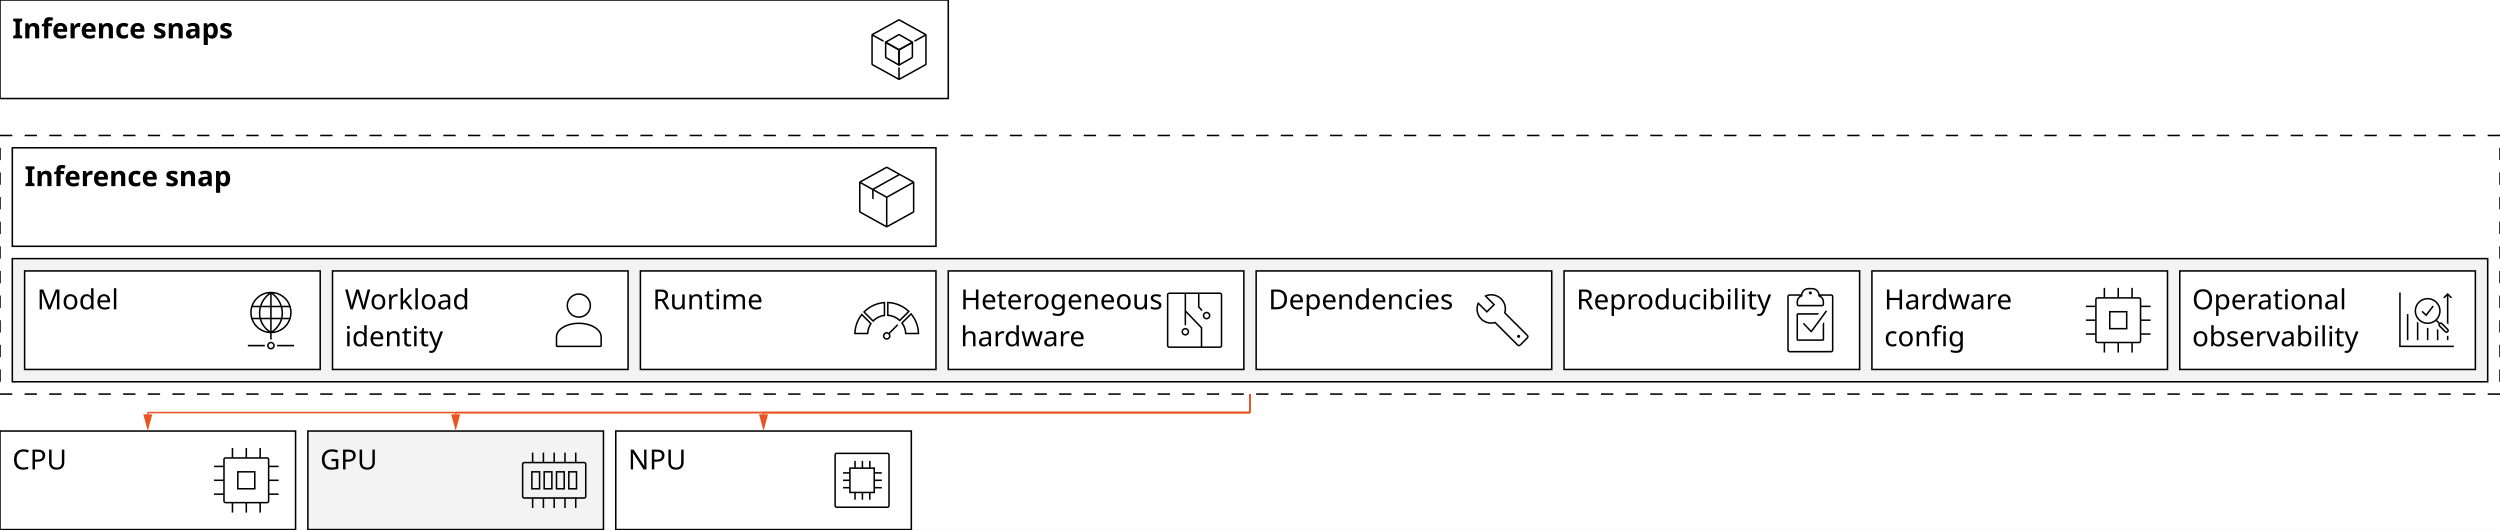
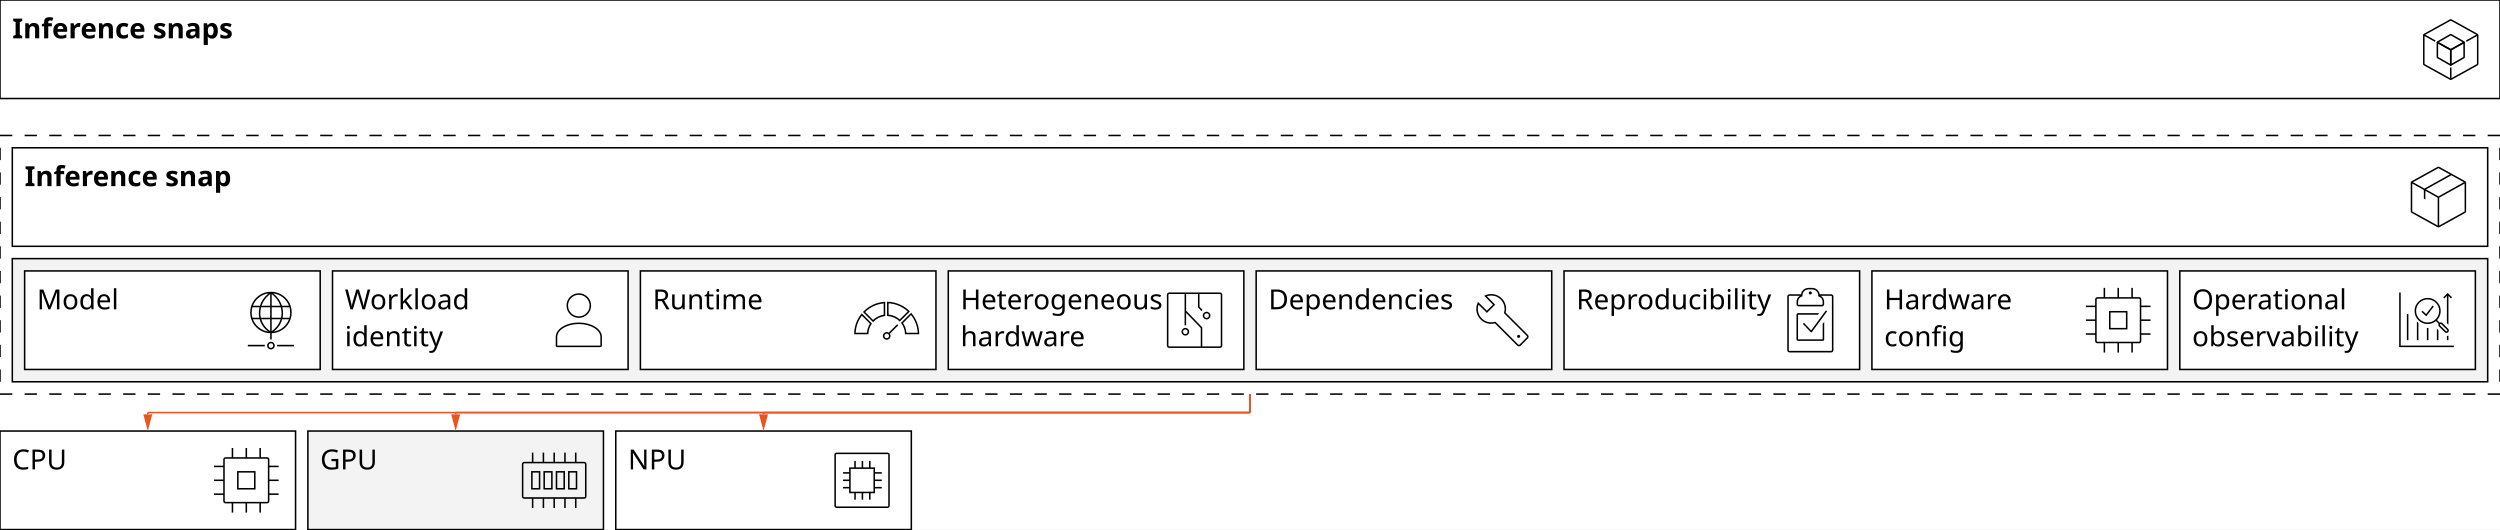
<svg xmlns="http://www.w3.org/2000/svg" width="1624" height="344" viewBox="0 0 1624 344" xml:space="preserve">
  <rect width="1624" height="344" fill="#FFFFFF" />
  <g data-component-id="title">
-     <rect x="0" y="0" width="616" height="64" fill="#FFFFFF" stroke="#000000" stroke-width="1" stroke-miterlimit="10" />
+     <rect x="0" y="0" width="1624" height="64" fill="#FFFFFF" stroke="#000000" stroke-width="1" stroke-miterlimit="10" />
    <text font-family="Ubuntu Sans">
      <tspan x="8" y="24.92" font-size="18" font-weight="700" fill="#000000">Inference snaps</tspan>
    </text>
-     <g class="dg-icon" transform="translate(560 8)">
+     <g class="dg-icon" transform="translate(1568 8)">
      <path d="M33.185 19.803L24.499 24.648V34.566L24 34.852L23.499 34.565V24.648L14.815 19.804L15.21 18.879L23.999 23.78L32.787 18.879L33.185 19.803Z" fill="#000000" />
      <path fill-rule="evenodd" clip-rule="evenodd" d="M41.484 13.966C41.803 14.142 42 14.477 42 14.841V33.587C42 33.95 41.803 34.285 41.484 34.462L24.485 43.871C24.183 44.038 23.817 44.038 23.516 43.871L6.516 34.462C6.198 34.285 6 33.95 6 33.587V14.841C6 14.477 6.198 14.142 6.516 13.966L23.516 4.557C23.817 4.391 24.183 4.391 24.485 4.557L41.484 13.966ZM7.474 14.566L14.19 18.311C13.958 18.444 13.815 18.691 13.815 18.958V19.246L6.99 15.44V33.592L23.499 42.73V35.717L23.503 35.72C23.811 35.896 24.189 35.896 24.496 35.72L24.499 35.718V42.731L41.01 33.592V15.44L34.185 19.245V18.96C34.185 18.691 34.041 18.443 33.808 18.31L40.524 14.565L24 5.42L7.474 14.566Z" fill="#000000" />
      <path fill-rule="evenodd" clip-rule="evenodd" d="M32.682 18.819C32.993 18.997 33.186 19.328 33.186 19.687V29.023C33.186 29.382 32.993 29.714 32.682 29.892L24.497 34.568C24.19 34.744 23.812 34.744 23.505 34.568L15.319 29.892C15.007 29.714 14.815 29.382 14.815 29.023V19.687C14.815 19.328 15.007 18.997 15.319 18.819L23.505 14.141C23.812 13.966 24.19 13.966 24.497 14.141L32.682 18.819ZM15.816 29.023L23.5 33.413V24.648L15.816 20.362V29.023ZM24.5 24.648V33.413L32.186 29.023V20.362L24.5 24.648ZM16.231 19.45L23.999 23.782L31.769 19.448L24 15.009L16.231 19.45Z" fill="#000000" />
    </g>
  </g>
  <g data-component-id="frame">
    <rect x="0" y="88" width="1624" height="168" fill="#FFFFFF" stroke="#000000" stroke-width="1" stroke-miterlimit="10" stroke-dasharray="8 8" />
  </g>
-   <rect x="8" y="96" width="600" height="64" fill="#FFFFFF" stroke="#000000" stroke-width="1" stroke-miterlimit="10" />
+   <rect x="8" y="96" width="1608" height="64" fill="#FFFFFF" stroke="#000000" stroke-width="1" stroke-miterlimit="10" />
  <text font-family="Ubuntu Sans">
    <tspan x="16" y="120.92" font-size="18" font-weight="700" fill="#000000">Inference snap</tspan>
  </text>
-   <g class="dg-icon" transform="translate(552 104)">
+   <g class="dg-icon" transform="translate(1560 104)">
    <path d="M33.001 9.057L41.485 13.752C41.803 13.928 42.001 14.263 42.001 14.627V33.373C42.001 33.736 41.803 34.071 41.485 34.247L24.485 43.657C24.183 43.824 23.817 43.824 23.516 43.657L6.516 34.247C6.198 34.071 6 33.736 6 33.373V14.627C6 14.263 6.198 13.928 6.516 13.752L15.001 9.057L23.516 4.343C23.817 4.176 24.183 4.176 24.485 4.343L33.001 9.057ZM24.5 24.434V42.505L32.516 38.068L41.001 33.372V15.23L24.5 24.434ZM7 33.372L15.485 38.068L23.5 42.504V24.434L15.525 19.985V25.583L14.529 25.027V19.43L7 15.231V33.372ZM15.92 19.061L24 23.566L40.515 14.357L32.516 9.932L32.404 9.869L15.92 19.061ZM15.485 9.932L7.485 14.357L14.899 18.491L31.377 9.302L24 5.218L15.485 9.932Z" fill="#000000" />
  </g>
  <g data-component-id="pad">
    <rect x="8" y="168" width="1608" height="80" fill="#F3F3F3" stroke="#000000" stroke-width="1" stroke-miterlimit="10" />
  </g>
  <rect x="16" y="176" width="192" height="64" fill="#FFFFFF" stroke="#000000" stroke-width="1" stroke-miterlimit="10" />
  <text font-family="Ubuntu Sans">
    <tspan x="24" y="200.92" font-size="18" font-weight="400" fill="#000000">Model</tspan>
  </text>
  <g class="dg-icon" transform="translate(152 184)">
    <path d="M20.032 40C20.012 40.164 20 40.331 20 40.5C20 40.669 20.012 40.836 20.032 41H9V40H20.032Z" fill="#000000" />
    <path d="M39 40V41H27.968C27.988 40.836 28 40.669 28 40.5C28 40.331 27.988 40.164 27.968 40H39Z" fill="#000000" />
    <path d="M24.5 36.531C24.336 36.511 24.169 36.5 24 36.5C23.831 36.5 23.664 36.511 23.5 36.531V32H24.5V36.531Z" fill="#000000" />
    <path fill-rule="evenodd" clip-rule="evenodd" d="M24 38C25.381 38 26.5 39.119 26.5 40.5C26.5 41.881 25.381 43 24 43C22.619 43 21.5 41.881 21.5 40.5C21.5 39.119 22.619 38 24 38ZM24 39C23.172 39 22.5 39.672 22.5 40.5C22.5 41.328 23.172 42 24 42C24.828 42 25.5 41.328 25.5 40.5C25.5 39.672 24.828 39 24 39Z" fill="#000000" />
    <path fill-rule="evenodd" clip-rule="evenodd" d="M24 5.5C30.002 5.5 35.088 9.417 36.844 14.834C36.889 14.905 36.916 14.986 36.92 15.075C37.297 16.317 37.5 17.635 37.5 19C37.5 20.365 37.297 21.683 36.92 22.925C36.916 23.013 36.888 23.095 36.844 23.165C35.088 28.582 30.002 32.5 24 32.5C17.998 32.5 12.911 28.583 11.155 23.165C11.111 23.095 11.085 23.015 11.08 22.928C10.703 21.685 10.5 20.366 10.5 19C10.5 17.634 10.703 16.314 11.08 15.071C11.085 14.984 11.111 14.903 11.155 14.834C12.911 9.417 17.998 5.5 24 5.5ZM12.299 23.399C13.88 27.602 17.657 30.728 22.233 31.375C19.502 29.4 17.559 26.576 16.669 23.399H12.299ZM31.331 23.399C30.441 26.576 28.498 29.4 25.766 31.375C30.343 30.728 34.12 27.602 35.701 23.399H31.331ZM17.711 23.399C18.597 26.328 20.447 28.919 23.021 30.711L23.499 31.043V23.399H17.711ZM24.499 31.043L24.977 30.711C27.552 28.919 29.402 26.329 30.288 23.399H24.499V31.043ZM31.418 15.6C31.72 16.838 31.878 18.118 31.878 19.418C31.878 20.43 31.773 21.428 31.572 22.399H36.031C36.336 21.319 36.5 20.178 36.5 19C36.5 17.821 36.336 16.681 36.031 15.6H31.418ZM24.499 22.399H30.551C30.766 21.43 30.878 20.431 30.878 19.418C30.878 18.116 30.71 16.834 30.388 15.6H24.499V22.399ZM17.613 15.6C17.291 16.834 17.121 18.116 17.121 19.418C17.121 20.431 17.234 21.43 17.449 22.399H23.499V15.6H17.613ZM11.969 15.6C11.664 16.681 11.5 17.821 11.5 19C11.5 20.178 11.664 21.319 11.969 22.399H16.428C16.227 21.428 16.121 20.43 16.121 19.418C16.121 18.118 16.28 16.838 16.582 15.6H11.969ZM25.9 6.895C28.396 8.913 30.201 11.605 31.14 14.6H35.701C34.093 10.325 30.211 7.163 25.527 6.593L25.9 6.895ZM24.499 14.6H30.088C29.183 11.911 27.528 9.498 25.271 7.673L24.499 7.047V14.6ZM22.727 7.673C20.47 9.498 18.816 11.911 17.911 14.6H23.499V7.047L22.727 7.673ZM22.47 6.593C17.788 7.164 13.907 10.325 12.299 14.6H16.859C17.798 11.605 19.603 8.913 22.098 6.895L22.47 6.593Z" fill="#000000" />
  </g>
  <rect x="216" y="176" width="192" height="64" fill="#FFFFFF" stroke="#000000" stroke-width="1" stroke-miterlimit="10" />
  <text font-family="Ubuntu Sans">
    <tspan x="224" y="200.92" font-size="18" font-weight="400" fill="#000000">Workload</tspan>
    <tspan x="224" y="224.92" font-size="18" font-weight="400" fill="#000000">identity</tspan>
  </text>
  <g class="dg-icon" transform="translate(352 184)">
    <path fill-rule="evenodd" clip-rule="evenodd" d="M24 25.5C32.285 25.5 39 29.7 39 34.875V40.5C39 41.052 38.552 41.5 38 41.5H10C9.448 41.5 9 41.052 9 40.5V34.875C9 29.7 15.715 25.5 24 25.5ZM24 26.5C20.015 26.5 16.456 27.512 13.924 29.095C11.378 30.686 10 32.757 10 34.875V40.5H38V34.875C38 32.757 36.622 30.686 34.076 29.095C31.544 27.512 27.985 26.5 24 26.5Z" fill="#000000" />
    <path fill-rule="evenodd" clip-rule="evenodd" d="M24 6.5C28.418 6.5 32 10.082 32 14.5C32 18.918 28.418 22.5 24 22.5C19.582 22.5 16 18.918 16 14.5C16 10.082 19.582 6.5 24 6.5ZM24 7.5C20.134 7.5 17 10.634 17 14.5C17 18.366 20.134 21.5 24 21.5C27.866 21.5 31 18.366 31 14.5C31 10.634 27.866 7.5 24 7.5Z" fill="#000000" />
  </g>
  <rect x="416" y="176" width="192" height="64" fill="#FFFFFF" stroke="#000000" stroke-width="1" stroke-miterlimit="10" />
  <text font-family="Ubuntu Sans">
    <tspan x="424" y="200.92" font-size="18" font-weight="400" fill="#000000">Runtime</tspan>
  </text>
  <g class="dg-icon" transform="translate(552 184)">
    <path d="M12.13 33.15H2.85V32.64C2.97 28 4.56 23.63 7.44 20L7.79 19.56L14.4 26.17L14.17 26.51C12.94 28.33 12.24 30.46 12.15 32.66L12.13 33.14V33.15ZM3.88 32.15H11.18C11.34 30.07 12.01 28.07 13.12 26.3L7.88 21.06C5.45 24.29 4.07 28.1 3.88 32.14V32.15ZM15.14 25.25L8.57 18.68L8.92 18.33C12.54 14.64 17.37 12.41 22.51 12.06L23.04 12.02V21.32L22.6 21.37C19.91 21.68 17.38 22.93 15.49 24.89L15.14 25.25ZM9.98 18.68L15.13 23.84C17.03 22.03 19.46 20.84 22.04 20.44V13.1C17.5 13.54 13.26 15.5 9.97 18.68H9.98ZM32.5 24.88L32.15 24.55C30.12 22.63 27.47 21.48 24.69 21.32L24.22 21.29V12L24.74 12.02C29.98 12.2 34.94 14.31 38.71 17.96L39.08 18.31L32.51 24.88H32.5ZM25.22 20.35C27.9 20.6 30.45 21.7 32.48 23.49L37.64 18.33C34.22 15.18 29.85 13.32 25.22 13.04V20.35Z" fill="#000000" />
    <path d="M31.53 27.31L30.82 26.6L25.33 32.09C24.94 31.85 24.49 31.7 24 31.7C22.62 31.7 21.5 32.82 21.5 34.2C21.5 35.58 22.62 36.7 24 36.7C25.38 36.7 26.5 35.58 26.5 34.2C26.5 33.67 26.33 33.18 26.05 32.78L31.53 27.3V27.31ZM24 35.71C23.17 35.71 22.5 35.04 22.5 34.21C22.5 33.38 23.17 32.71 24 32.71C24.83 32.71 25.5 33.38 25.5 34.21C25.5 35.04 24.83 35.71 24 35.71Z" fill="#000000" />
    <path d="M45.15 33.15H35.87L35.85 32.67C35.76 30.29 34.96 28.02 33.54 26.11L33.28 25.76L39.87 19.17L40.22 19.59C43.28 23.24 45.02 27.88 45.14 32.64V33.15H45.15ZM36.82 32.15H44.12C43.92 27.92 42.43 23.97 39.8 20.65L34.59 25.86C35.88 27.73 36.64 29.89 36.82 32.15Z" fill="#000000" />
  </g>
  <rect x="616" y="176" width="192" height="64" fill="#FFFFFF" stroke="#000000" stroke-width="1" stroke-miterlimit="10" />
  <text font-family="Ubuntu Sans">
    <tspan x="624" y="200.92" font-size="18" font-weight="400" fill="#000000">Heterogeneous</tspan>
    <tspan x="624" y="224.92" font-size="18" font-weight="400" fill="#000000">hardware</tspan>
  </text>
  <g class="dg-icon" transform="translate(752 184)">
    <path fill-rule="evenodd" clip-rule="evenodd" d="M40.653 6.007C41.41 6.084 42 6.722 42 7.499V40.499L41.992 40.652C41.92 41.358 41.359 41.919 40.653 41.991L40.5 41.999H7.5C6.723 41.999 6.085 41.409 6.008 40.652L6 40.499V7.499C6 6.671 6.672 5.999 7.5 5.999H40.5L40.653 6.007ZM7.5 6.999C7.258 6.999 7.056 7.171 7.01 7.398L7 7.499V40.499C7 40.775 7.224 40.999 7.5 40.999H28V29.091L18.5 19.238V27.3H17.5V6.999H7.5ZM18.5 17.798L28.86 28.542L29 28.688V40.999H40.5C40.776 40.999 41 40.775 41 40.499V7.499C41 7.257 40.828 7.055 40.601 7.009L40.5 6.999H27.2V15.208L29.173 17.417L28.8 17.75L28.428 18.083L26.327 15.733L26.2 15.591V6.999H18.5V17.798Z" fill="#000000" />
    <path fill-rule="evenodd" clip-rule="evenodd" d="M18 29C19.381 29 20.5 30.119 20.5 31.5C20.5 32.881 19.381 34 18 34C16.619 34 15.5 32.881 15.5 31.5C15.5 30.119 16.619 29 18 29ZM18 30C17.172 30 16.5 30.672 16.5 31.5C16.5 32.328 17.172 33 18 33C18.828 33 19.5 32.328 19.5 31.5C19.5 30.672 18.828 30 18 30Z" fill="#000000" />
    <path fill-rule="evenodd" clip-rule="evenodd" d="M31.8 18.5C33.181 18.5 34.3 19.619 34.3 21C34.3 22.381 33.181 23.5 31.8 23.5C30.419 23.5 29.3 22.381 29.3 21C29.3 19.619 30.419 18.5 31.8 18.5ZM31.8 19.5C30.971 19.5 30.3 20.172 30.3 21C30.3 21.828 30.971 22.5 31.8 22.5C32.628 22.5 33.3 21.828 33.3 21C33.3 20.172 32.628 19.5 31.8 19.5Z" fill="#000000" />
  </g>
  <rect x="816" y="176" width="192" height="64" fill="#FFFFFF" stroke="#000000" stroke-width="1" stroke-miterlimit="10" />
  <text font-family="Ubuntu Sans">
    <tspan x="824" y="200.92" font-size="18" font-weight="400" fill="#000000">Dependencies</tspan>
  </text>
  <g class="dg-icon" transform="translate(952 184)">
    <path fill-rule="evenodd" clip-rule="evenodd" d="M12.789 7.83C14.474 7.083 16.339 6.833 18.161 7.109C19.984 7.386 21.69 8.179 23.077 9.393C24.464 10.607 25.476 12.192 25.992 13.962C26.48 15.635 26.505 17.408 26.069 19.092L40.536 33.559C40.833 33.862 41 34.269 41 34.692C41 35.116 40.833 35.523 40.536 35.825L35.825 40.536C35.523 40.833 35.116 41 34.692 41C34.269 41 33.862 40.833 33.559 40.536L19.092 26.069C17.408 26.505 15.635 26.48 13.962 25.992C12.192 25.476 10.607 24.464 9.393 23.077C8.179 21.69 7.386 19.984 7.109 18.161C6.833 16.339 7.083 14.474 7.83 12.789L8.124 12.126L13.888 17.847L17.847 13.888L12.126 8.124L12.789 7.83ZM18.011 8.099C16.621 7.888 15.204 8.018 13.882 8.475L19.259 13.891L13.891 19.259L8.475 13.882C8.018 15.204 7.888 16.621 8.099 18.011C8.347 19.645 9.057 21.174 10.146 22.418C11.234 23.662 12.655 24.569 14.242 25.032C15.829 25.495 17.515 25.494 19.102 25.031L19.386 24.948L19.595 25.158L34.264 39.826C34.379 39.937 34.532 40 34.692 40C34.854 40 35.009 39.936 35.124 39.823L39.823 35.124C39.936 35.009 40 34.854 40 34.692C40 34.532 39.937 34.379 39.826 34.264L25.158 19.595L24.948 19.386L25.031 19.102C25.494 17.515 25.495 15.829 25.032 14.242C24.569 12.655 23.662 11.234 22.418 10.146C21.174 9.057 19.645 8.347 18.011 8.099Z" fill="#000000" />
    <path d="M35.5 34.5C35.5 35.052 35.052 35.5 34.5 35.5C33.948 35.5 33.5 35.052 33.5 34.5C33.5 33.948 33.948 33.5 34.5 33.5C35.052 33.5 35.5 33.948 35.5 34.5Z" fill="#000000" />
  </g>
  <rect x="1016" y="176" width="192" height="64" fill="#FFFFFF" stroke="#000000" stroke-width="1" stroke-miterlimit="10" />
  <text font-family="Ubuntu Sans">
    <tspan x="1024" y="200.92" font-size="18" font-weight="400" fill="#000000">Reproducibility</tspan>
  </text>
  <g class="dg-icon" transform="translate(1152 184)">
    <path d="M28.94 20.44H16V36.44H32V26.41L33 25.05V36.54C32.95 37.01 32.57 37.38 32.1 37.43H32H16C15.48 37.43 15.06 37.04 15 36.53V36.43V20.43C15 19.88 15.45 19.43 16 19.43H29.67L28.94 20.43V20.44Z" fill="#000000" />
    <path d="M34.9 18.23L24.98 31.73C24.89 31.85 24.76 31.92 24.61 31.93C24.46 31.93 24.32 31.88 24.22 31.77L19.14 26.37L19.5 26.03L19.86 25.69L24.53 30.65L34.09 17.63L34.9 18.22V18.23Z" fill="#000000" />
    <path d="M24 7.31C24.56 7.31 25 6.87 25 6.31C25 5.75 24.56 5.31 24 5.31C23.44 5.31 23 5.75 23 6.31C23 6.87 23.44 7.31 24 7.31Z" fill="#000000" />
    <path d="M37.65 7.14H30.06C29.68 4.8 27.67 3 25.23 3H22.77C20.33 3 18.32 4.8 17.94 7.14H10.5C9.67 7.14 9 7.81 9 8.64V43.44C9 44.27 9.67 44.94 10.5 44.94H37.65C38.41 44.86 39 44.22 39 43.44V8.64C39 7.86 38.41 7.22 37.65 7.15V7.14ZM18.86 8.51V7.92C18.86 5.76 20.62 4.01 22.77 4.01H25.23C27.39 4.01 29.14 5.77 29.14 7.92V8.51L29.47 8.63C31.03 9.18 31.96 10.43 31.96 11.97V13.67C31.96 13.87 31.8 14.02 31.61 14.02H16.39C16.19 14.02 16.04 13.86 16.04 13.67V11.97C16.04 10.43 16.97 9.18 18.53 8.63L18.86 8.51ZM38 43.44C38 43.72 37.78 43.94 37.5 43.94H10.5C10.22 43.94 10 43.72 10 43.44V8.64C10 8.36 10.22 8.14 10.5 8.14H17.23C15.86 8.97 15.04 10.36 15.04 11.97V13.67C15.04 14.42 15.65 15.02 16.39 15.02H31.61C32.36 15.02 32.96 14.41 32.96 13.67V11.97C32.96 10.36 32.14 8.97 30.77 8.14H37.5C37.78 8.14 38 8.36 38 8.64V43.44Z" fill="#000000" />
  </g>
  <rect x="1216" y="176" width="192" height="64" fill="#FFFFFF" stroke="#000000" stroke-width="1" stroke-miterlimit="10" />
  <text font-family="Ubuntu Sans">
    <tspan x="1224" y="200.92" font-size="18" font-weight="400" fill="#000000">Hardware</tspan>
    <tspan x="1224" y="224.92" font-size="18" font-weight="400" fill="#000000">config</tspan>
  </text>
  <g class="dg-icon" transform="translate(1352 184)">
    <path fill-rule="evenodd" clip-rule="evenodd" d="M33.5 45H32.5V39H24.5V45H23.5V39H15.5V45H14.5V39H10.5C9.723 39 9.085 38.41 9.008 37.653L9 37.5V33.5H3V32.5H9V24.5H3V23.5H9V15.5H3V14.5H9V10.5C9 9.672 9.672 9 10.5 9H14.5V3H15.5V9H23.5V3H24.5V9H32.5V3H33.5V9H37.5L37.653 9.008C38.41 9.085 39 9.723 39 10.5V14.5H45V15.5H39V23.5H45V24.5H39V32.5H45V33.5H39V37.5L38.992 37.653C38.92 38.359 38.359 38.92 37.653 38.992L37.5 39H33.5V45ZM10.5 10C10.224 10 10 10.224 10 10.5V37.5C10 37.776 10.224 38 10.5 38H37.5C37.776 38 38 37.776 38 37.5V10.5C38 10.224 37.776 10 37.5 10H10.5Z" fill="#000000" />
    <path fill-rule="evenodd" clip-rule="evenodd" d="M30 30H18V18H30V30ZM19 29H29V19H19V29Z" fill="#000000" />
  </g>
  <rect x="1416" y="176" width="192" height="64" fill="#FFFFFF" stroke="#000000" stroke-width="1" stroke-miterlimit="10" />
  <text font-family="Ubuntu Sans">
    <tspan x="1424" y="200.92" font-size="18" font-weight="400" fill="#000000">Operational</tspan>
    <tspan x="1424" y="224.92" font-size="18" font-weight="400" fill="#000000">observability</tspan>
  </text>
  <g class="dg-icon" transform="translate(1552 184)">
    <path d="M7.5 40.5H42V41.5H6.5V6H7.5V40.5Z" fill="#000000" />
    <path d="M12.5 37H11.5V20H12.5V37Z" fill="#000000" />
    <path d="M18 24.841C18.313 25.156 18.648 25.449 19 25.721V37H18V24.841Z" fill="#000000" />
    <path d="M25.5 37H24.5V29H25.5V37Z" fill="#000000" />
    <path d="M32 30.512V37H31V29.512L32 30.512Z" fill="#000000" />
    <path d="M38.5 37H37.5V34.27C37.841 34.242 38.178 34.166 38.5 34.039V37Z" fill="#000000" />
    <path d="M40.853 9.146L40.147 9.854L38.5 8.207V26.946L37.5 25.946V8.207L35.853 9.854L35.147 9.146L38 6.293L40.853 9.146Z" fill="#000000" />
    <path fill-rule="evenodd" clip-rule="evenodd" d="M25 9.5C29.694 9.5 33.5 13.306 33.5 18C33.5 20.289 32.593 22.365 31.121 23.894L32.831 25.604C33.398 25.303 34.117 25.392 34.594 25.869L38.363 29.639C38.949 30.224 38.949 31.174 38.363 31.76L38.28 31.843L38.166 31.945C37.577 32.426 36.708 32.392 36.159 31.843L32.39 28.074C31.912 27.597 31.824 26.877 32.124 26.311L30.387 24.573C28.92 25.776 27.045 26.5 25 26.5C20.306 26.5 16.5 22.694 16.5 18C16.5 13.306 20.306 9.5 25 9.5ZM33.887 26.577C33.691 26.382 33.375 26.382 33.18 26.577L33.097 26.659C32.902 26.854 32.902 27.171 33.097 27.366L36.866 31.136C37.062 31.331 37.378 31.331 37.573 31.136L37.656 31.053C37.851 30.858 37.851 30.541 37.656 30.346L33.887 26.577ZM25 10.5C20.858 10.5 17.5 13.858 17.5 18C17.5 22.142 20.858 25.5 25 25.5C29.142 25.5 32.5 22.142 32.5 18C32.5 13.858 29.142 10.5 25 10.5Z" fill="#000000" />
    <path d="M29.001 15.109L24.092 21.501L21 18.596L21.686 17.867L23.972 20.015L28.208 14.5L29.001 15.109Z" fill="#000000" />
  </g>
  <g data-component-id="hw_cpu">
    <rect x="0" y="280" width="192" height="64" fill="#FFFFFF" stroke="#000000" stroke-width="1" stroke-miterlimit="10" />
    <text font-family="Ubuntu Sans">
      <tspan x="8" y="304.92" font-size="18" font-weight="400" fill="#000000">CPU</tspan>
    </text>
    <g class="dg-icon" transform="translate(136 288)">
      <path fill-rule="evenodd" clip-rule="evenodd" d="M33.5 45H32.5V39H24.5V45H23.5V39H15.5V45H14.5V39H10.5C9.723 39 9.085 38.41 9.008 37.653L9 37.5V33.5H3V32.5H9V24.5H3V23.5H9V15.5H3V14.5H9V10.5C9 9.672 9.672 9 10.5 9H14.5V3H15.5V9H23.5V3H24.5V9H32.5V3H33.5V9H37.5L37.653 9.008C38.41 9.085 39 9.723 39 10.5V14.5H45V15.5H39V23.5H45V24.5H39V32.5H45V33.5H39V37.5L38.992 37.653C38.92 38.359 38.359 38.92 37.653 38.992L37.5 39H33.5V45ZM10.5 10C10.224 10 10 10.224 10 10.5V37.5C10 37.776 10.224 38 10.5 38H37.5C37.776 38 38 37.776 38 37.5V10.5C38 10.224 37.776 10 37.5 10H10.5Z" fill="#000000" />
      <path fill-rule="evenodd" clip-rule="evenodd" d="M30 30H18V18H30V30ZM19 29H29V19H19V29Z" fill="#000000" />
    </g>
  </g>
  <g data-component-id="hw_gpu">
    <rect x="200" y="280" width="192" height="64" fill="#F3F3F3" stroke="#000000" stroke-width="1" stroke-miterlimit="10" />
    <text font-family="Ubuntu Sans">
      <tspan x="208" y="304.92" font-size="18" font-weight="400" fill="#000000">GPU</tspan>
    </text>
    <g class="dg-icon" transform="translate(336 288)">
      <path fill-rule="evenodd" clip-rule="evenodd" d="M38.5 42H37.5V36H31.5V42H30.5V36H24.5V42H23.5V36H17.5V42H16.5V36H10.5V42H9.5V36H4.5L4.347 35.992C3.59 35.915 3 35.277 3 34.5V13.5C3 12.672 3.672 12 4.5 12H9.5V6H10.5V12H16.5V6H17.5V12H23.5V6H24.5V12H30.5V6H31.5V12H37.5V6H38.5V12H43.5C44.328 12 45 12.672 45 13.5V34.5C45 35.277 44.41 35.915 43.653 35.992L43.5 36H38.5V42ZM4.5 13C4.224 13 4 13.224 4 13.5V34.5C4 34.776 4.224 35 4.5 35H43.5C43.776 35 44 34.776 44 34.5V13.5C44 13.224 43.776 13 43.5 13H4.5Z" fill="#000000" />
      <path fill-rule="evenodd" clip-rule="evenodd" d="M15 30H9V18H15V30ZM10 29H14V19H10V29Z" fill="#000000" />
      <path fill-rule="evenodd" clip-rule="evenodd" d="M23 30H17V18H23V30ZM18 29H22V19H18V29Z" fill="#000000" />
      <path fill-rule="evenodd" clip-rule="evenodd" d="M31 30H25V18H31V30ZM26 29H30V19H26V29Z" fill="#000000" />
      <path fill-rule="evenodd" clip-rule="evenodd" d="M39 30H33V18H39V30ZM34 29H38V19H34V29Z" fill="#000000" />
    </g>
  </g>
  <g data-component-id="hw_npu">
    <rect x="400" y="280" width="192" height="64" fill="#FFFFFF" stroke="#000000" stroke-width="1" stroke-miterlimit="10" />
    <text font-family="Ubuntu Sans">
      <tspan x="408" y="304.92" font-size="18" font-weight="400" fill="#000000">NPU</tspan>
    </text>
    <g class="dg-icon" transform="translate(536 288)">
      <path fill-rule="evenodd" clip-rule="evenodd" d="M40.653 6.008C41.41 6.085 42 6.723 42 7.5V40.5L41.992 40.653C41.92 41.359 41.359 41.92 40.653 41.992L40.5 42H7.5C6.723 42 6.085 41.41 6.008 40.653L6 40.5V7.5C6 6.672 6.672 6 7.5 6H40.5L40.653 6.008ZM7.5 7C7.258 7 7.056 7.171 7.01 7.399L7 7.5V40.5C7 40.776 7.224 41 7.5 41H40.5C40.776 41 41 40.776 41 40.5V7.5C41 7.258 40.829 7.056 40.601 7.01L40.5 7H7.5Z" fill="#000000" />
      <path fill-rule="evenodd" clip-rule="evenodd" d="M19.925 15.6H23.726V11.4H24.726V15.6H28.525V11.4H29.525V15.6H32.4V18.7H36.825V19.7H32.4V23.5H36.825V24.5H32.4V28.3H36.825V29.3H32.4V32.399H29.525V36.6H28.525V32.399H24.726V36.6H23.726V32.399H19.925V36.6H18.925V32.399H15.601V29.3H11.625V28.3H15.601V24.5H11.625V23.5H15.601V19.7H11.625V18.7H15.601V15.6H18.925V11.4H19.925V15.6ZM16.601 31.399H31.4V16.6H16.601V31.399Z" fill="#000000" />
    </g>
  </g>
  <g data-component-id="frame.bottom-&gt;hw_cpu.top">
    <line x1="812" y1="256" x2="812" y2="268" fill="none" stroke="#E95420" stroke-width="1" stroke-miterlimit="10" />
    <line x1="812" y1="268" x2="96" y2="268" fill="none" stroke="#E95420" stroke-width="1" stroke-miterlimit="10" />
    <line x1="96" y1="268" x2="96" y2="269.159" fill="none" stroke="#E95420" stroke-width="1" stroke-miterlimit="10" />
    <polygon points="93.095,269.159 96,280 98.905,269.159" fill="#E95420" />
  </g>
  <g data-component-id="frame.bottom-&gt;hw_gpu.top">
    <line x1="812" y1="256" x2="812" y2="268" fill="none" stroke="#E95420" stroke-width="1" stroke-miterlimit="10" />
    <line x1="812" y1="268" x2="296" y2="268" fill="none" stroke="#E95420" stroke-width="1" stroke-miterlimit="10" />
    <line x1="296" y1="268" x2="296" y2="269.159" fill="none" stroke="#E95420" stroke-width="1" stroke-miterlimit="10" />
    <polygon points="293.095,269.159 296,280 298.905,269.159" fill="#E95420" />
  </g>
  <g data-component-id="frame.bottom-&gt;hw_npu.top">
    <line x1="812" y1="256" x2="812" y2="268" fill="none" stroke="#E95420" stroke-width="1" stroke-miterlimit="10" />
    <line x1="812" y1="268" x2="496" y2="268" fill="none" stroke="#E95420" stroke-width="1" stroke-miterlimit="10" />
    <line x1="496" y1="268" x2="496" y2="269.159" fill="none" stroke="#E95420" stroke-width="1" stroke-miterlimit="10" />
    <polygon points="493.095,269.159 496,280 498.905,269.159" fill="#E95420" />
  </g>
</svg>
